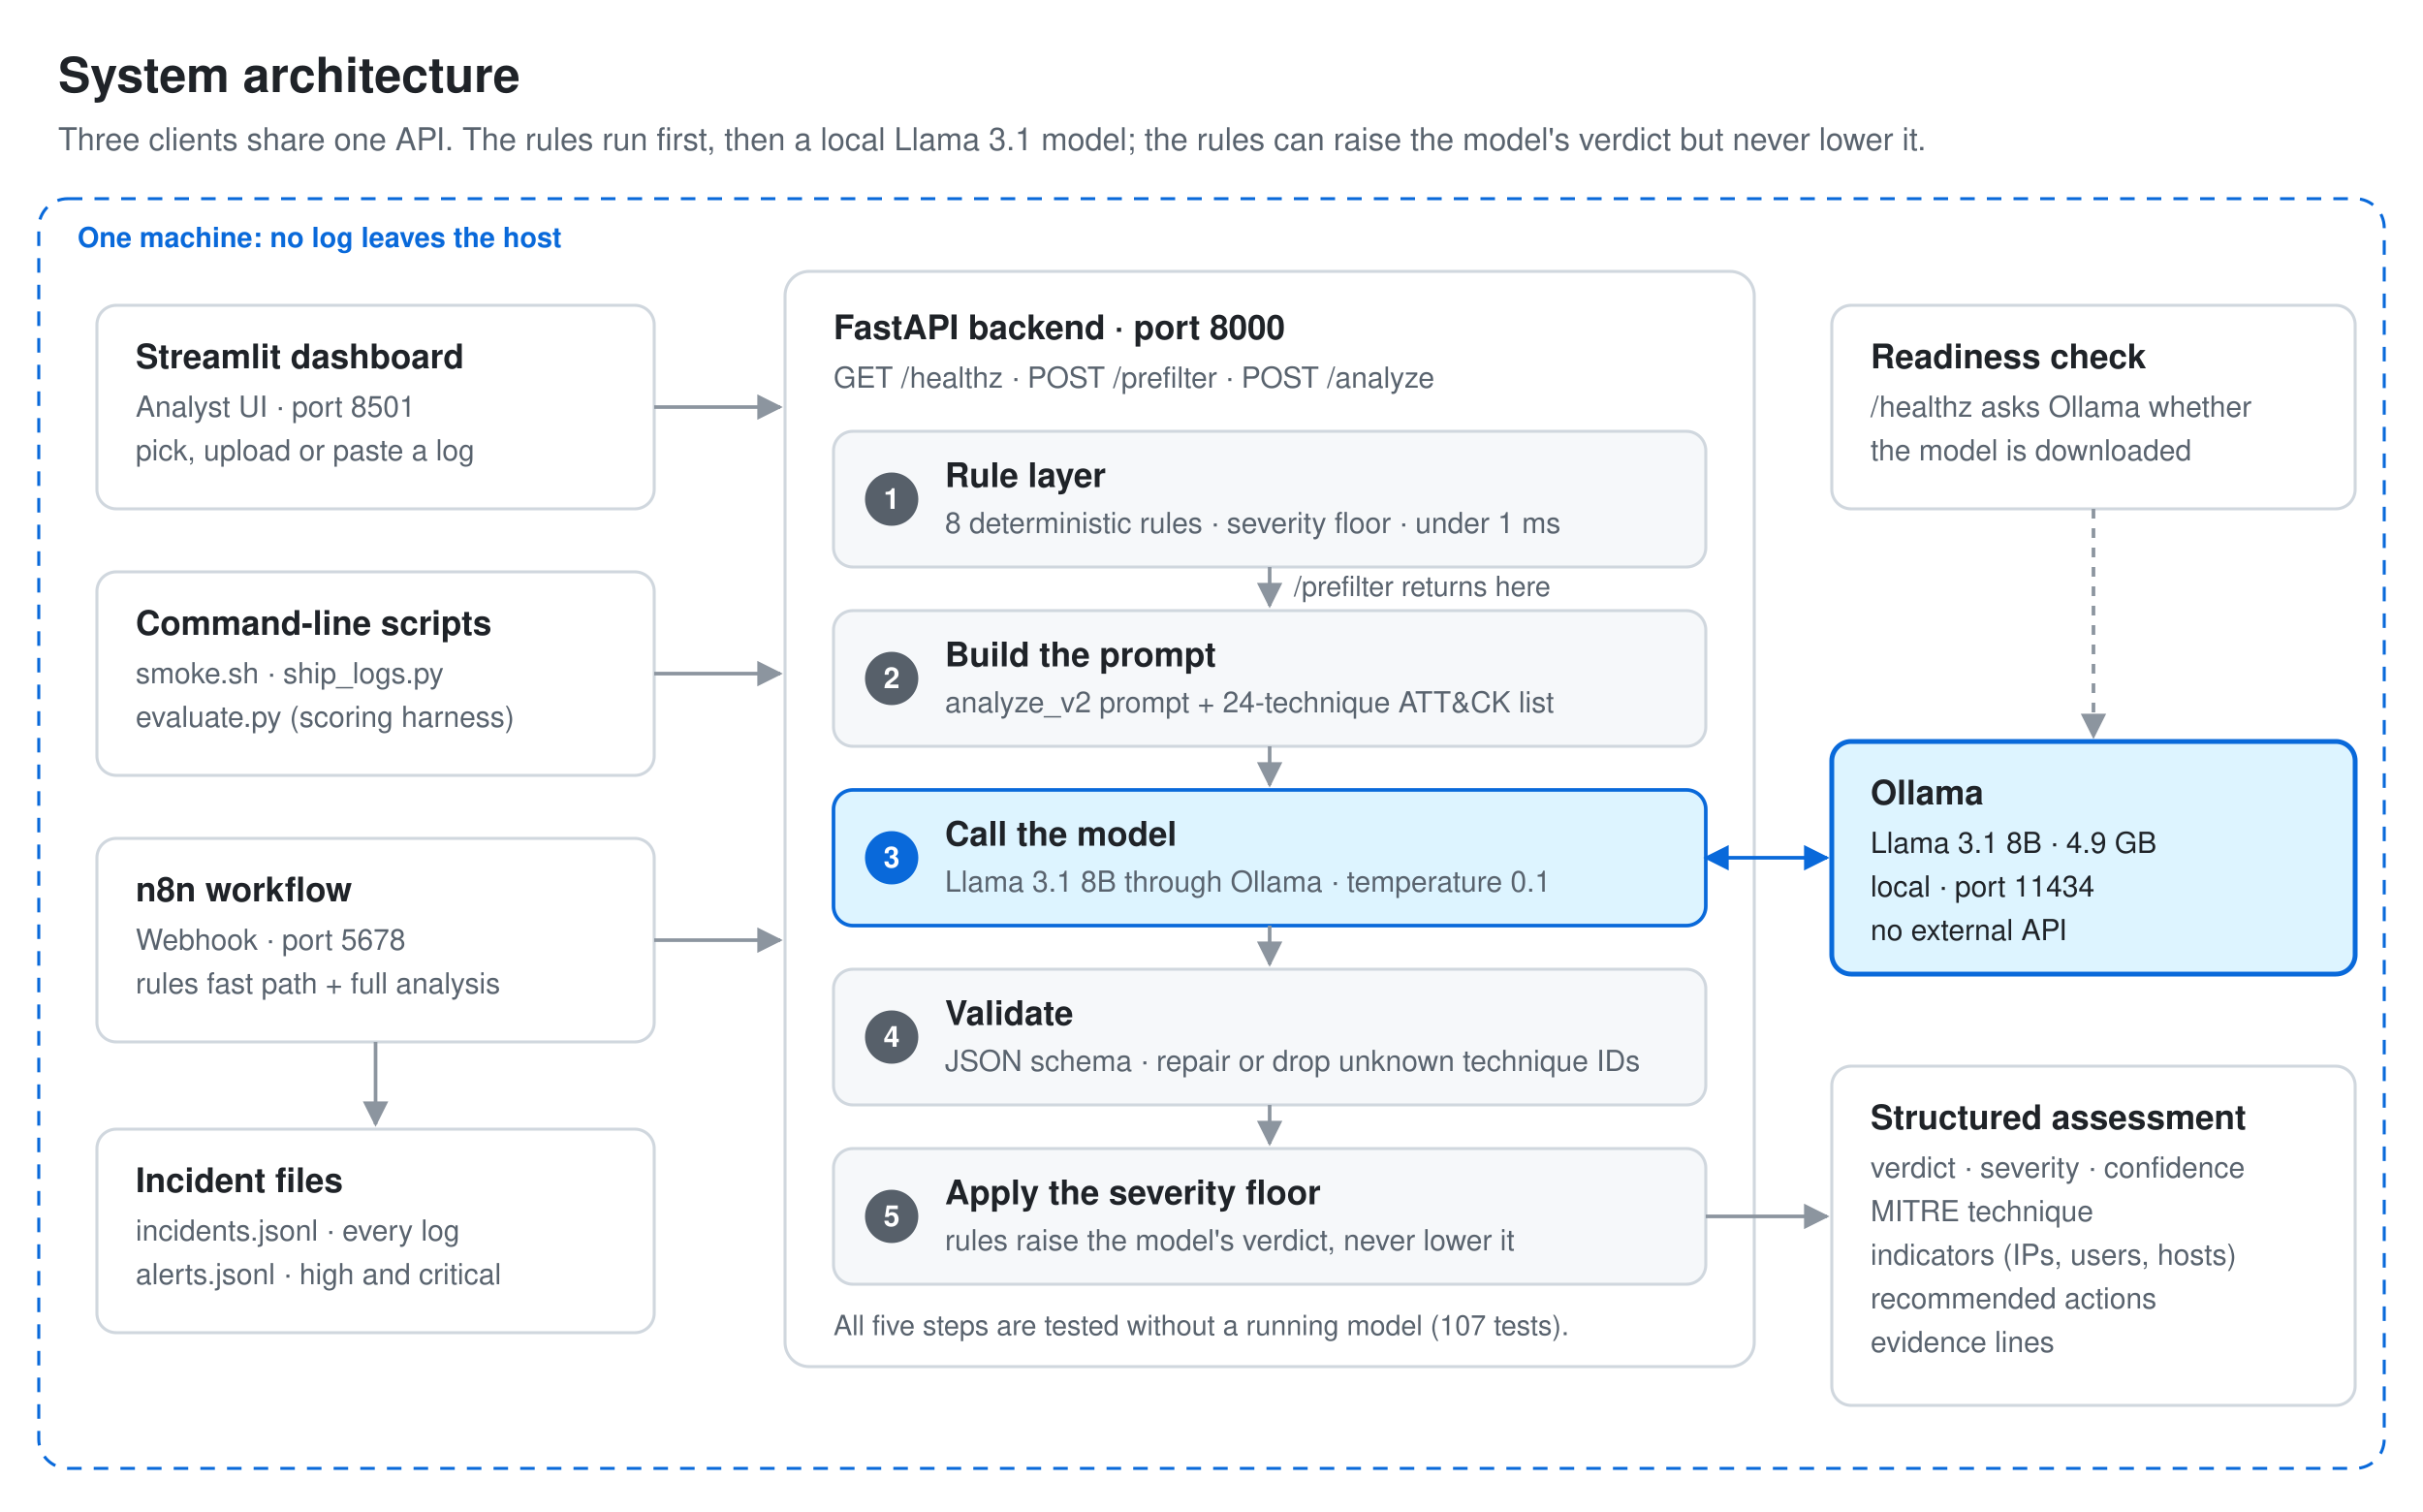
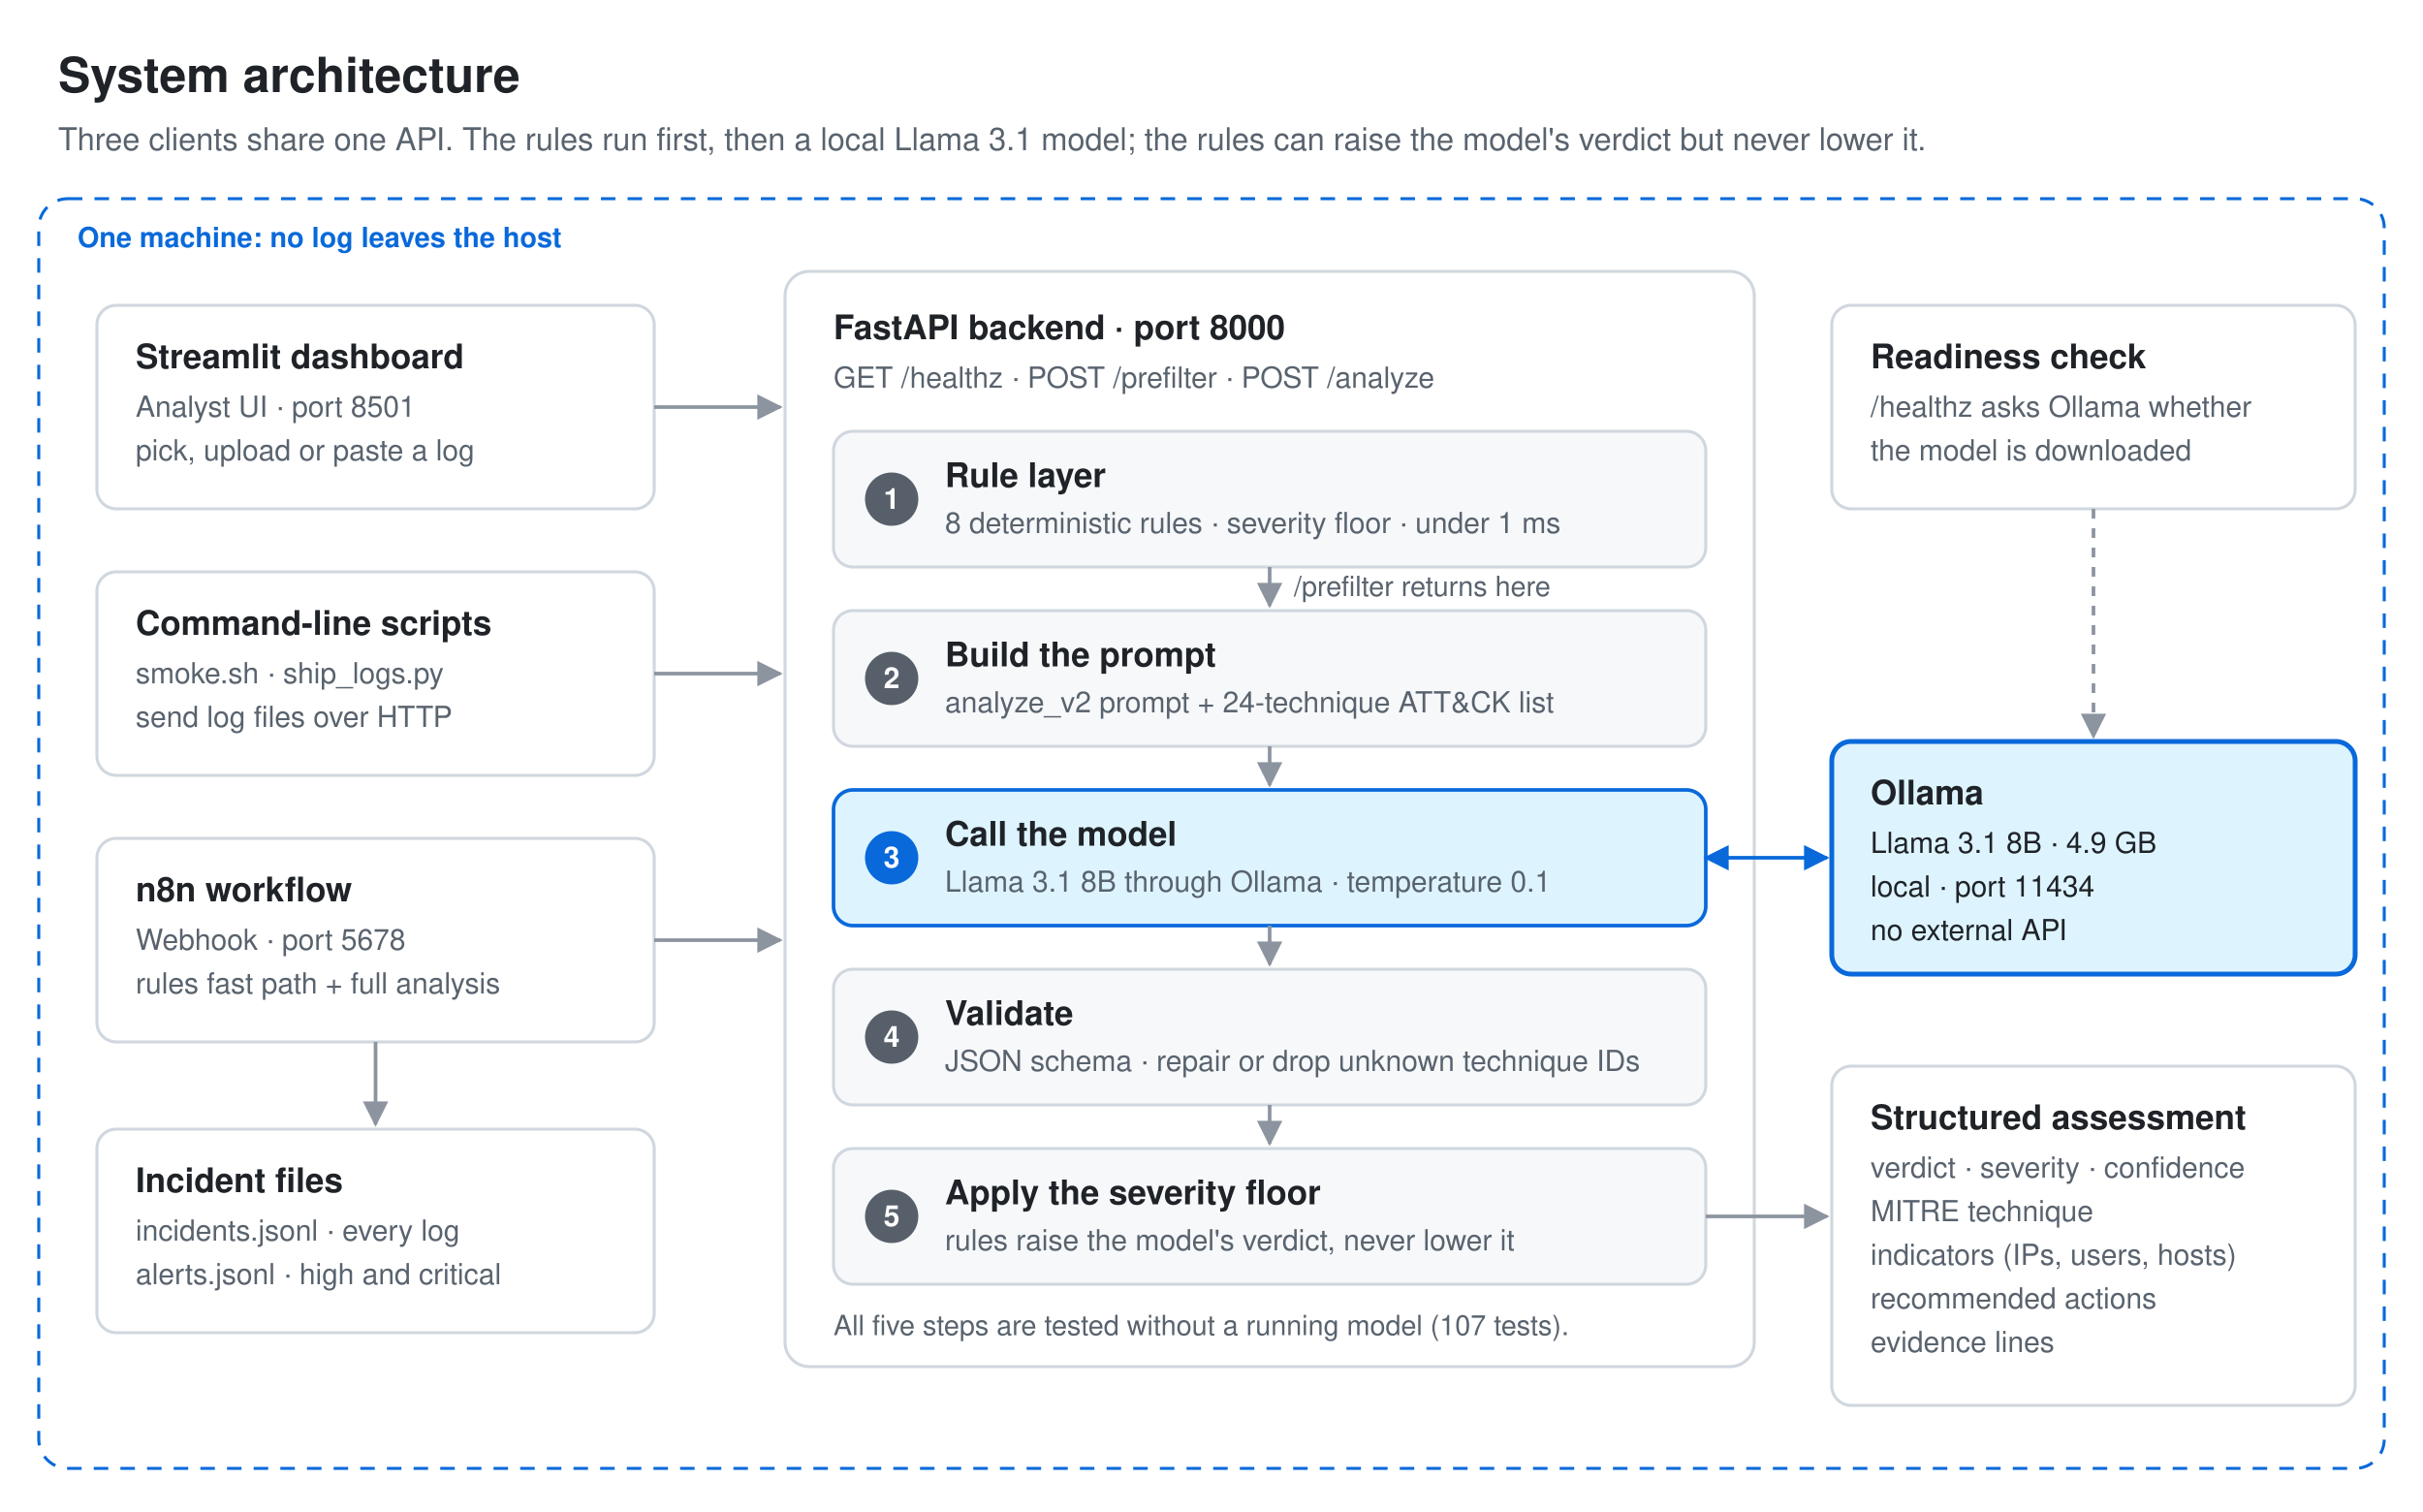
<svg xmlns="http://www.w3.org/2000/svg" viewBox="0 0 1000 624" width="1000" height="624" role="img" aria-label="System architecture: three clients call one FastAPI backend, which runs the rules, then a local Llama 3.1 model through Ollama">
  <defs>
    <marker id="arrow" viewBox="0 0 10 10" refX="9" refY="5" markerWidth="7" markerHeight="7" orient="auto-start-reverse">
      <path d="M0 0L10 5L0 10z" fill="#8c959f" />
    </marker>
    <marker id="arrow-accent" viewBox="0 0 10 10" refX="9" refY="5" markerWidth="7" markerHeight="7" orient="auto-start-reverse">
      <path d="M0 0L10 5L0 10z" fill="#0969da" />
    </marker>
    <style>
      text { font-family: -apple-system, BlinkMacSystemFont, "Segoe UI", Helvetica, Arial, sans-serif; fill: #1f2328; }
      .title { font-size: 20px; font-weight: 600; }
      .sub { font-size: 13px; fill: #59636e; }
      .name { font-size: 14px; font-weight: 600; }
      .line { font-size: 12px; fill: #59636e; }
      .note { font-size: 11.5px; fill: #59636e; }
      .num { font-size: 12px; font-weight: 600; fill: #ffffff; }
      .box { fill: #ffffff; stroke: #d0d7de; stroke-width: 1.25; }
      .step { fill: #f6f8fa; stroke: #d0d7de; stroke-width: 1.25; }
      .edge { fill: none; stroke: #8c959f; stroke-width: 1.5; }
    </style>
  </defs>
  <rect width="1000" height="624" fill="#ffffff" />
  <text class="title" x="24" y="38">System architecture</text>
  <text class="sub" x="24" y="62">Three clients share one API. The rules run first, then a local Llama 3.1 model; the rules can raise the model's verdict but never lower it.</text>
  <rect x="16" y="82" width="968" height="524" rx="12" fill="none" stroke="#0969da" stroke-width="1.25" stroke-dasharray="6 5" />
  <text class="note" x="32" y="102" style="fill:#0969da;font-weight:600">One machine: no log leaves the host</text>
  <g>
    <rect class="box" x="40" y="126" width="230" height="84" rx="8" />
    <text class="name" x="56" y="152">Streamlit dashboard</text>
    <text class="line" x="56" y="172">Analyst UI · port 8501</text>
    <text class="line" x="56" y="190">pick, upload or paste a log</text>
  </g>
  <g>
    <rect class="box" x="40" y="236" width="230" height="84" rx="8" />
    <text class="name" x="56" y="262">Command-line scripts</text>
    <text class="line" x="56" y="282">smoke.sh · ship_logs.py</text>
-     <text class="line" x="56" y="300">evaluate.py (scoring harness)</text>
+     <text class="line" x="56" y="300">send log files over HTTP</text>
  </g>
  <g>
    <rect class="box" x="40" y="346" width="230" height="84" rx="8" />
    <text class="name" x="56" y="372">n8n workflow</text>
    <text class="line" x="56" y="392">Webhook · port 5678</text>
    <text class="line" x="56" y="410">rules fast path + full analysis</text>
  </g>
  <g>
    <rect class="box" x="40" y="466" width="230" height="84" rx="8" />
    <text class="name" x="56" y="492">Incident files</text>
    <text class="line" x="56" y="512">incidents.jsonl · every log</text>
    <text class="line" x="56" y="530">alerts.jsonl · high and critical</text>
  </g>
  <path class="edge" d="M270 168H322" marker-end="url(#arrow)" />
  <path class="edge" d="M270 278H322" marker-end="url(#arrow)" />
  <path class="edge" d="M270 388H322" marker-end="url(#arrow)" />
  <path class="edge" d="M155 430V464" marker-end="url(#arrow)" />
  <rect class="box" x="324" y="112" width="400" height="452" rx="10" />
  <text class="name" x="344" y="140">FastAPI backend · port 8000</text>
  <text class="line" x="344" y="160">GET /healthz · POST /prefilter · POST /analyze</text>
  <g>
    <rect class="step" x="344" y="178" width="360" height="56" rx="8" />
    <circle cx="368" cy="206" r="11" fill="#57606a" />
    <text class="num" x="368" y="210" text-anchor="middle">1</text>
    <text class="name" x="390" y="201">Rule layer</text>
    <text class="line" x="390" y="220">8 deterministic rules · severity floor · under 1 ms</text>
  </g>
  <g>
    <rect class="step" x="344" y="252" width="360" height="56" rx="8" />
    <circle cx="368" cy="280" r="11" fill="#57606a" />
    <text class="num" x="368" y="284" text-anchor="middle">2</text>
    <text class="name" x="390" y="275">Build the prompt</text>
    <text class="line" x="390" y="294">analyze_v2 prompt + 24-technique ATT&amp;CK list</text>
  </g>
  <g>
    <rect x="344" y="326" width="360" height="56" rx="8" fill="#ddf4ff" stroke="#0969da" stroke-width="1.5" />
    <circle cx="368" cy="354" r="11" fill="#0969da" />
    <text class="num" x="368" y="358" text-anchor="middle">3</text>
    <text class="name" x="390" y="349">Call the model</text>
    <text class="line" x="390" y="368">Llama 3.1 8B through Ollama · temperature 0.1</text>
  </g>
  <g>
    <rect class="step" x="344" y="400" width="360" height="56" rx="8" />
    <circle cx="368" cy="428" r="11" fill="#57606a" />
    <text class="num" x="368" y="432" text-anchor="middle">4</text>
    <text class="name" x="390" y="423">Validate</text>
    <text class="line" x="390" y="442">JSON schema · repair or drop unknown technique IDs</text>
  </g>
  <g>
    <rect class="step" x="344" y="474" width="360" height="56" rx="8" />
    <circle cx="368" cy="502" r="11" fill="#57606a" />
    <text class="num" x="368" y="506" text-anchor="middle">5</text>
    <text class="name" x="390" y="497">Apply the severity floor</text>
    <text class="line" x="390" y="516">rules raise the model's verdict, never lower it</text>
  </g>
  <path class="edge" d="M524 234V250" marker-end="url(#arrow)" />
  <path class="edge" d="M524 308V324" marker-end="url(#arrow)" />
  <path class="edge" d="M524 382V398" marker-end="url(#arrow)" />
  <path class="edge" d="M524 456V472" marker-end="url(#arrow)" />
  <text class="note" x="534" y="246">/prefilter returns here</text>
  <text class="note" x="344" y="551">All five steps are tested without a running model (107 tests).</text>
  <g>
    <rect x="756" y="306" width="216" height="96" rx="8" fill="#ddf4ff" stroke="#0969da" stroke-width="2" />
    <text class="name" x="772" y="332">Ollama</text>
    <text class="line" x="772" y="352" style="fill:#1f2328">Llama 3.1 8B · 4.9 GB</text>
    <text class="line" x="772" y="370" style="fill:#1f2328">local · port 11434</text>
    <text class="line" x="772" y="388" style="fill:#1f2328">no external API</text>
  </g>
  <path d="M704 354H754" fill="none" stroke="#0969da" stroke-width="1.5" marker-start="url(#arrow-accent)" marker-end="url(#arrow-accent)" />
  <g>
    <rect class="box" x="756" y="440" width="216" height="140" rx="8" />
    <text class="name" x="772" y="466">Structured assessment</text>
    <text class="line" x="772" y="486">verdict · severity · confidence</text>
    <text class="line" x="772" y="504">MITRE technique</text>
    <text class="line" x="772" y="522">indicators (IPs, users, hosts)</text>
    <text class="line" x="772" y="540">recommended actions</text>
    <text class="line" x="772" y="558">evidence lines</text>
  </g>
  <path class="edge" d="M704 502H754" marker-end="url(#arrow)" />
  <g>
    <rect class="box" x="756" y="126" width="216" height="84" rx="8" />
    <text class="name" x="772" y="152">Readiness check</text>
    <text class="line" x="772" y="172">/healthz asks Ollama whether</text>
    <text class="line" x="772" y="190">the model is downloaded</text>
  </g>
  <path class="edge" d="M864 210V304" marker-end="url(#arrow)" stroke-dasharray="4 4" />
</svg>
